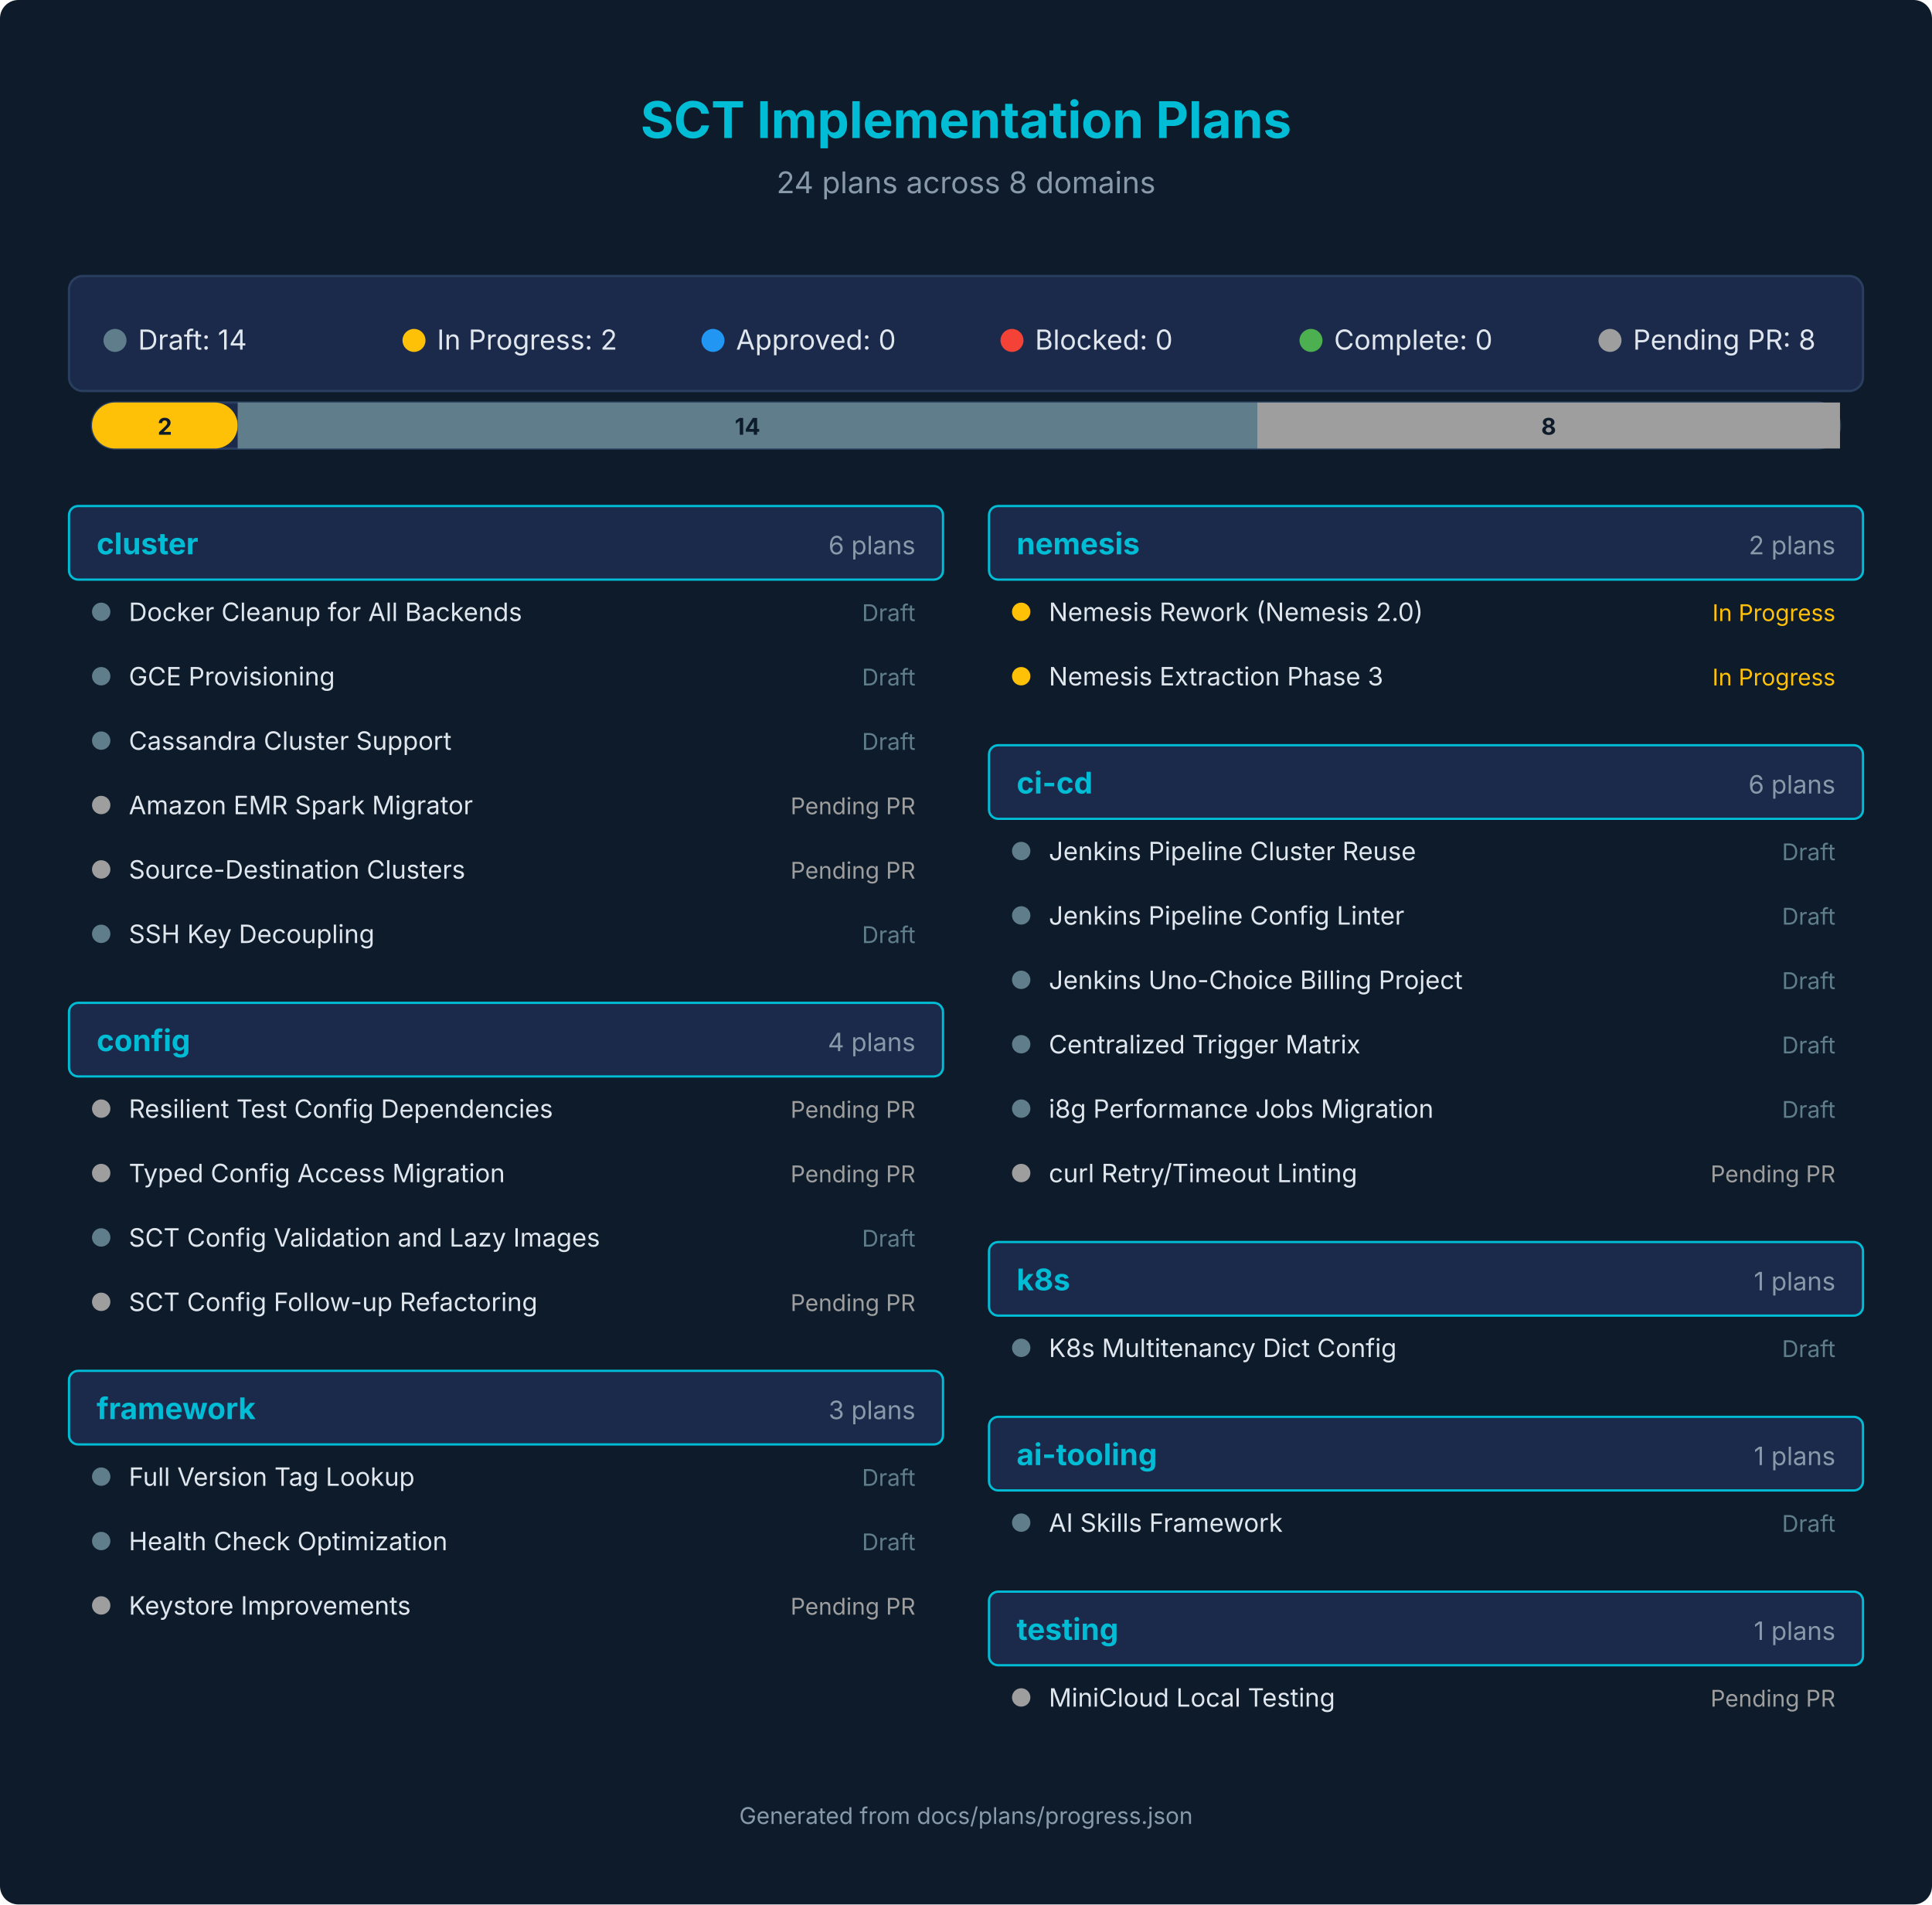
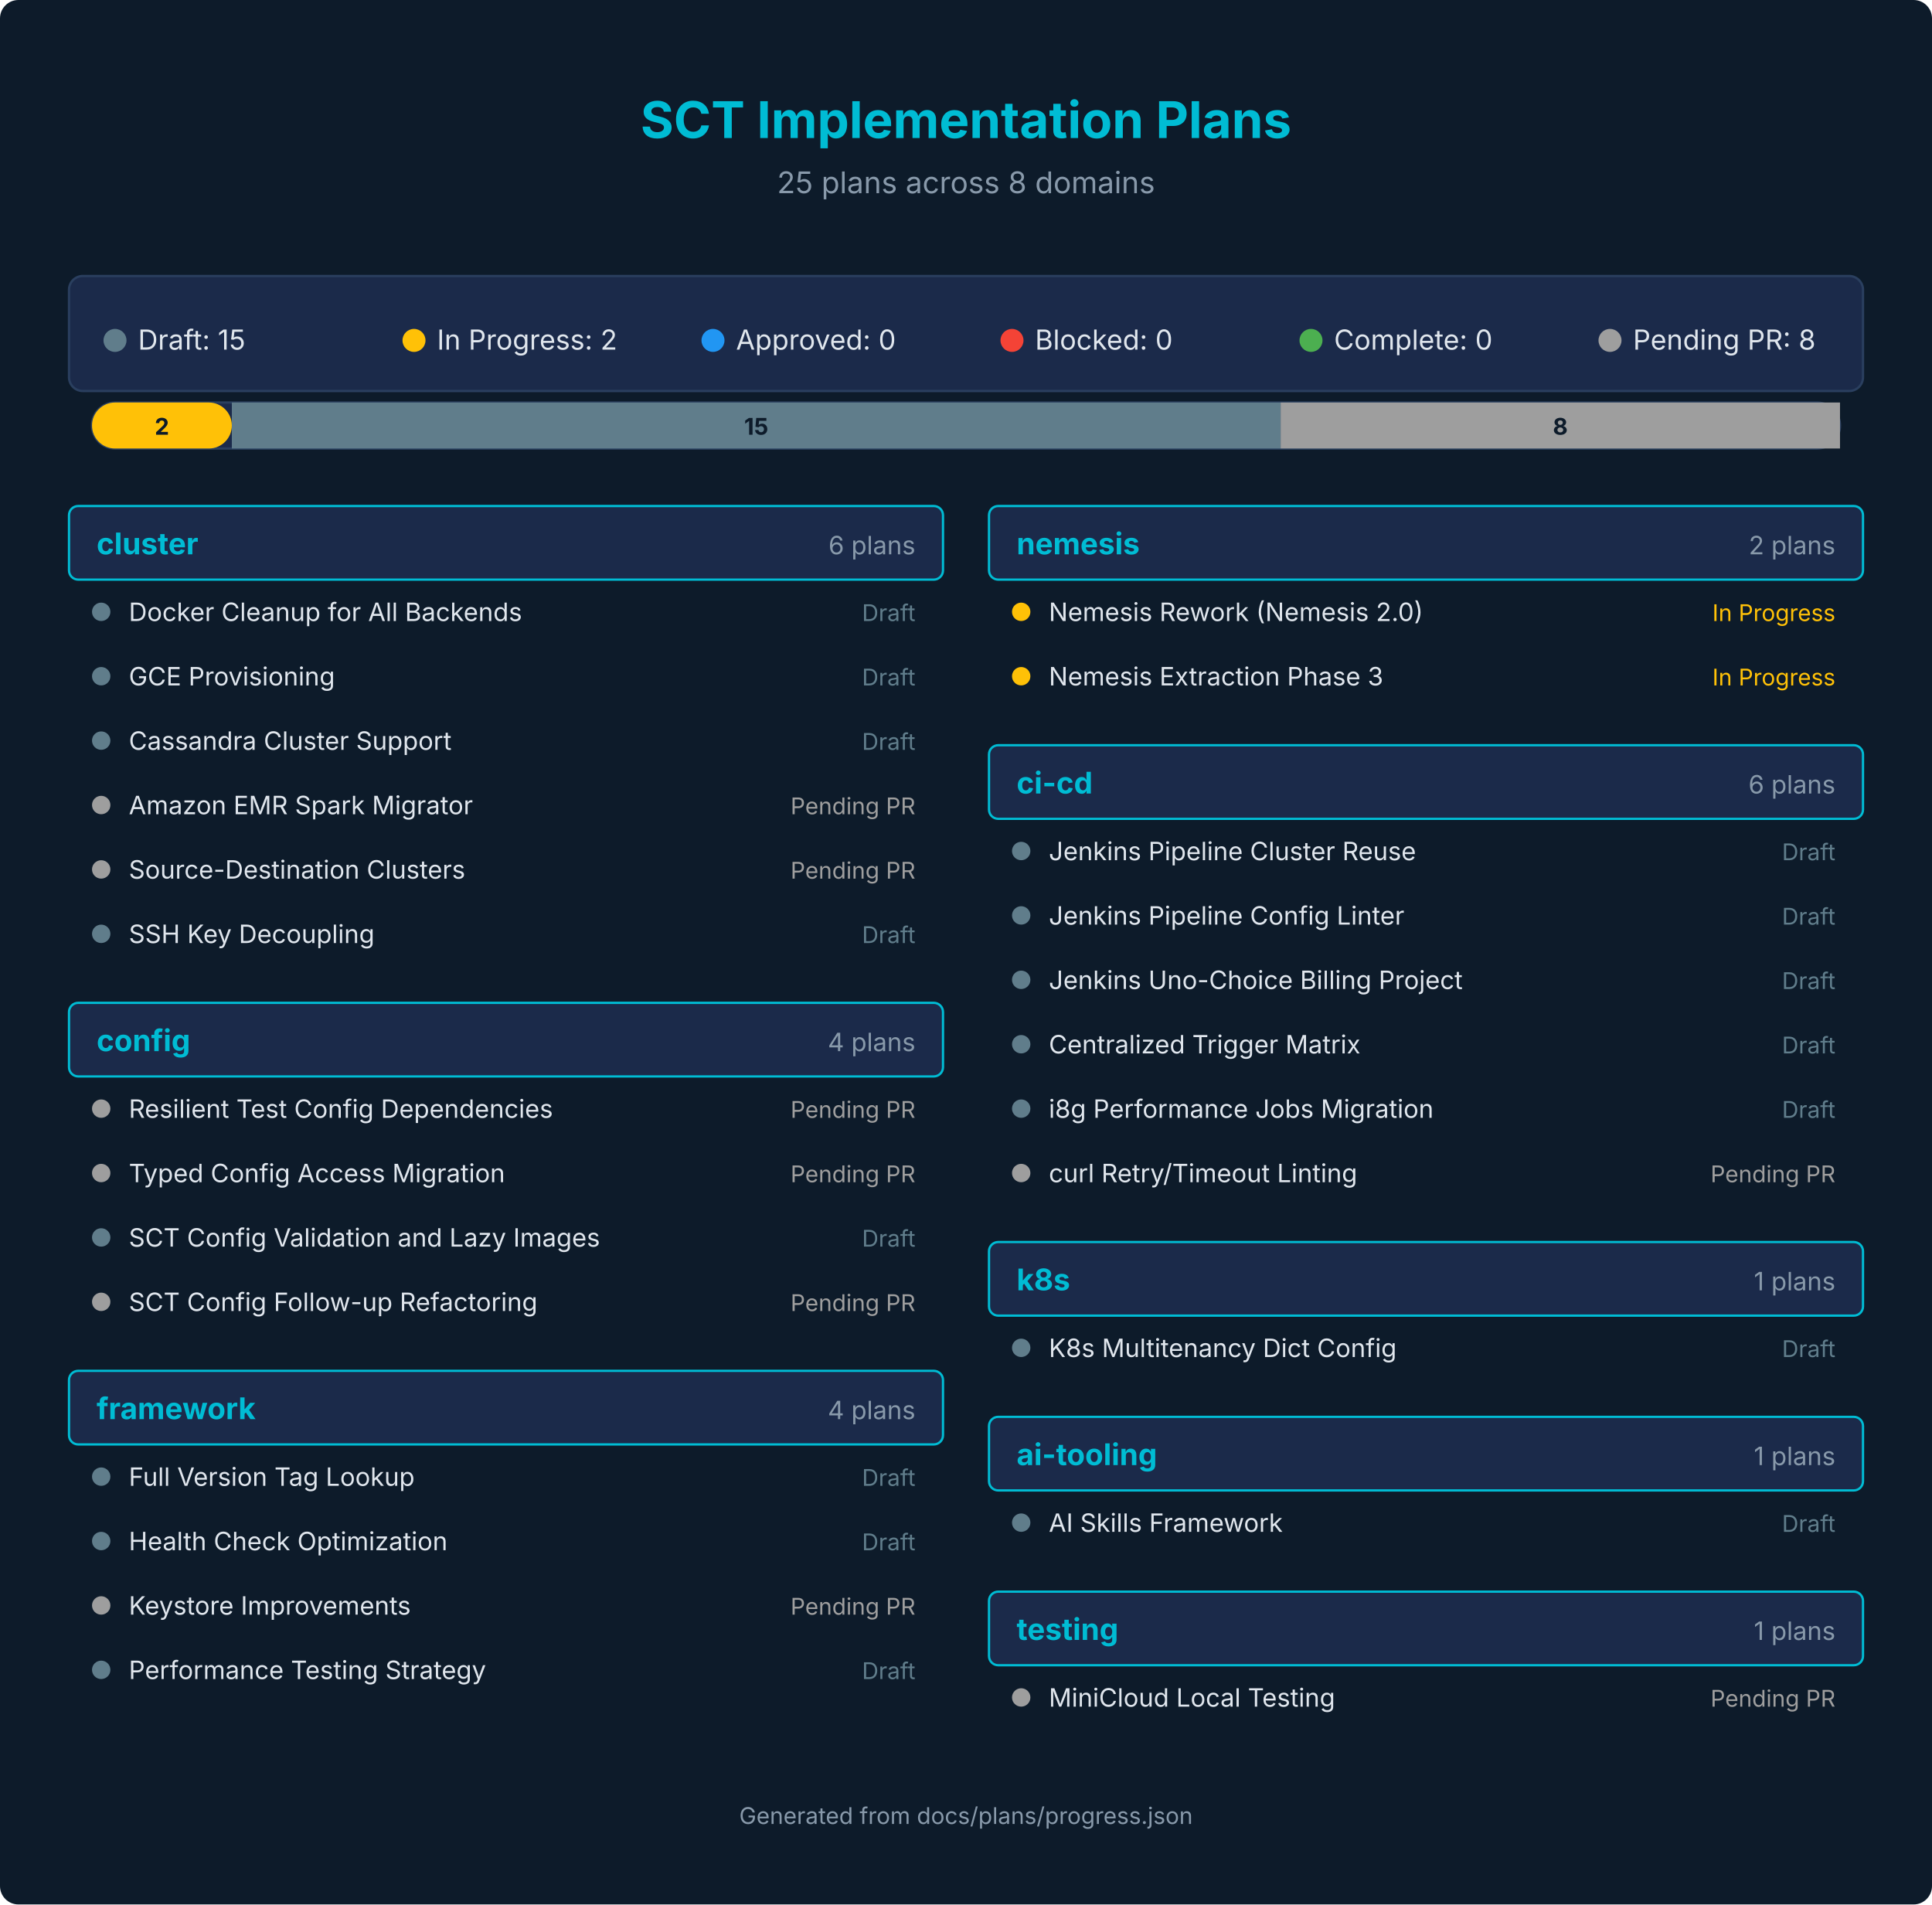
<svg xmlns="http://www.w3.org/2000/svg" width="840" height="828" viewBox="0 0 840 828">
  <rect width="840" height="828" fill="#0D1B2A" rx="8" />
  <text x="420" y="60" text-anchor="middle" font-family="system-ui, -apple-system, sans-serif" font-size="22" font-weight="bold" fill="#00BCD4">SCT Implementation Plans</text>
-   <text x="420" y="84" text-anchor="middle" font-family="system-ui, -apple-system, sans-serif" font-size="13" fill="#8899AA">24 plans across 8 domains</text>
+   <text x="420" y="84" text-anchor="middle" font-family="system-ui, -apple-system, sans-serif" font-size="13" fill="#8899AA">25 plans across 8 domains</text>
  <rect x="30" y="120" width="780" height="50" rx="6" fill="#1B2A4A" stroke="#2A3F5F" stroke-width="1" />
  <circle cx="50" cy="148" r="5" fill="#607D8B" />
-   <text x="60" y="152" font-family="system-ui, -apple-system, sans-serif" font-size="12" fill="#E0E6ED">Draft: 14</text>
+   <text x="60" y="152" font-family="system-ui, -apple-system, sans-serif" font-size="12" fill="#E0E6ED">Draft: 15</text>
  <circle cx="180" cy="148" r="5" fill="#FFC107" />
  <text x="190" y="152" font-family="system-ui, -apple-system, sans-serif" font-size="12" fill="#E0E6ED">In Progress: 2</text>
  <circle cx="310" cy="148" r="5" fill="#2196F3" />
  <text x="320" y="152" font-family="system-ui, -apple-system, sans-serif" font-size="12" fill="#E0E6ED">Approved: 0</text>
  <circle cx="440" cy="148" r="5" fill="#F44336" />
  <text x="450" y="152" font-family="system-ui, -apple-system, sans-serif" font-size="12" fill="#E0E6ED">Blocked: 0</text>
  <circle cx="570" cy="148" r="5" fill="#4CAF50" />
  <text x="580" y="152" font-family="system-ui, -apple-system, sans-serif" font-size="12" fill="#E0E6ED">Complete: 0</text>
  <circle cx="700" cy="148" r="5" fill="#9E9E9E" />
  <text x="710" y="152" font-family="system-ui, -apple-system, sans-serif" font-size="12" fill="#E0E6ED">Pending PR: 8</text>
  <rect x="40" y="175" width="760" height="20" rx="10" fill="#1B2A4A" stroke="#2A3F5F" stroke-width="1" />
-   <rect x="40" y="175" width="63.333" height="20" rx="10" fill="#FFC107" />
-   <text x="71.667" y="189" text-anchor="middle" font-family="system-ui, -apple-system, sans-serif" font-size="10" font-weight="bold" fill="#0D1B2A">2</text>
-   <rect x="103.333" y="175" width="443.333" height="20" rx="0" fill="#607D8B" />
-   <text x="325.0" y="189" text-anchor="middle" font-family="system-ui, -apple-system, sans-serif" font-size="10" font-weight="bold" fill="#0D1B2A">14</text>
-   <rect x="546.667" y="175" width="253.333" height="20" rx="0" fill="#9E9E9E" />
-   <text x="673.333" y="189" text-anchor="middle" font-family="system-ui, -apple-system, sans-serif" font-size="10" font-weight="bold" fill="#0D1B2A">8</text>
+   <rect x="40" y="175" width="60.8" height="20" rx="10" fill="#FFC107" />
+   <text x="70.4" y="189" text-anchor="middle" font-family="system-ui, -apple-system, sans-serif" font-size="10" font-weight="bold" fill="#0D1B2A">2</text>
+   <rect x="100.8" y="175" width="456.0" height="20" rx="0" fill="#607D8B" />
+   <text x="328.8" y="189" text-anchor="middle" font-family="system-ui, -apple-system, sans-serif" font-size="10" font-weight="bold" fill="#0D1B2A">15</text>
+   <rect x="556.8" y="175" width="243.2" height="20" rx="0" fill="#9E9E9E" />
+   <text x="678.4" y="189" text-anchor="middle" font-family="system-ui, -apple-system, sans-serif" font-size="10" font-weight="bold" fill="#0D1B2A">8</text>
  <rect x="30" y="220" width="380" height="32" rx="4" fill="#1B2A4A" stroke="#00BCD4" stroke-width="1" />
  <text x="42" y="241" font-family="system-ui, -apple-system, sans-serif" font-size="13" font-weight="bold" fill="#00BCD4">cluster</text>
  <text x="398" y="241" text-anchor="end" font-family="system-ui, -apple-system, sans-serif" font-size="11" fill="#8899AA">6 plans</text>
  <circle cx="44" cy="266" r="4" fill="#607D8B" />
  <text x="56" y="270" font-family="system-ui, -apple-system, sans-serif" font-size="11" fill="#E0E6ED">Docker Cleanup for All Backends</text>
  <text x="398" y="270" text-anchor="end" font-family="system-ui, -apple-system, sans-serif" font-size="10" fill="#607D8B">Draft</text>
  <circle cx="44" cy="294" r="4" fill="#607D8B" />
  <text x="56" y="298" font-family="system-ui, -apple-system, sans-serif" font-size="11" fill="#E0E6ED">GCE Provisioning</text>
  <text x="398" y="298" text-anchor="end" font-family="system-ui, -apple-system, sans-serif" font-size="10" fill="#607D8B">Draft</text>
  <circle cx="44" cy="322" r="4" fill="#607D8B" />
  <text x="56" y="326" font-family="system-ui, -apple-system, sans-serif" font-size="11" fill="#E0E6ED">Cassandra Cluster Support</text>
  <text x="398" y="326" text-anchor="end" font-family="system-ui, -apple-system, sans-serif" font-size="10" fill="#607D8B">Draft</text>
  <circle cx="44" cy="350" r="4" fill="#9E9E9E" />
  <text x="56" y="354" font-family="system-ui, -apple-system, sans-serif" font-size="11" fill="#E0E6ED">Amazon EMR Spark Migrator</text>
  <text x="398" y="354" text-anchor="end" font-family="system-ui, -apple-system, sans-serif" font-size="10" fill="#9E9E9E">Pending PR</text>
  <circle cx="44" cy="378" r="4" fill="#9E9E9E" />
  <text x="56" y="382" font-family="system-ui, -apple-system, sans-serif" font-size="11" fill="#E0E6ED">Source-Destination Clusters</text>
  <text x="398" y="382" text-anchor="end" font-family="system-ui, -apple-system, sans-serif" font-size="10" fill="#9E9E9E">Pending PR</text>
  <circle cx="44" cy="406" r="4" fill="#607D8B" />
  <text x="56" y="410" font-family="system-ui, -apple-system, sans-serif" font-size="11" fill="#E0E6ED">SSH Key Decoupling</text>
  <text x="398" y="410" text-anchor="end" font-family="system-ui, -apple-system, sans-serif" font-size="10" fill="#607D8B">Draft</text>
  <rect x="30" y="436" width="380" height="32" rx="4" fill="#1B2A4A" stroke="#00BCD4" stroke-width="1" />
  <text x="42" y="457" font-family="system-ui, -apple-system, sans-serif" font-size="13" font-weight="bold" fill="#00BCD4">config</text>
  <text x="398" y="457" text-anchor="end" font-family="system-ui, -apple-system, sans-serif" font-size="11" fill="#8899AA">4 plans</text>
  <circle cx="44" cy="482" r="4" fill="#9E9E9E" />
  <text x="56" y="486" font-family="system-ui, -apple-system, sans-serif" font-size="11" fill="#E0E6ED">Resilient Test Config Dependencies</text>
  <text x="398" y="486" text-anchor="end" font-family="system-ui, -apple-system, sans-serif" font-size="10" fill="#9E9E9E">Pending PR</text>
  <circle cx="44" cy="510" r="4" fill="#9E9E9E" />
  <text x="56" y="514" font-family="system-ui, -apple-system, sans-serif" font-size="11" fill="#E0E6ED">Typed Config Access Migration</text>
  <text x="398" y="514" text-anchor="end" font-family="system-ui, -apple-system, sans-serif" font-size="10" fill="#9E9E9E">Pending PR</text>
  <circle cx="44" cy="538" r="4" fill="#607D8B" />
  <text x="56" y="542" font-family="system-ui, -apple-system, sans-serif" font-size="11" fill="#E0E6ED">SCT Config Validation and Lazy Images</text>
  <text x="398" y="542" text-anchor="end" font-family="system-ui, -apple-system, sans-serif" font-size="10" fill="#607D8B">Draft</text>
  <circle cx="44" cy="566" r="4" fill="#9E9E9E" />
  <text x="56" y="570" font-family="system-ui, -apple-system, sans-serif" font-size="11" fill="#E0E6ED">SCT Config Follow-up Refactoring</text>
  <text x="398" y="570" text-anchor="end" font-family="system-ui, -apple-system, sans-serif" font-size="10" fill="#9E9E9E">Pending PR</text>
  <rect x="30" y="596" width="380" height="32" rx="4" fill="#1B2A4A" stroke="#00BCD4" stroke-width="1" />
  <text x="42" y="617" font-family="system-ui, -apple-system, sans-serif" font-size="13" font-weight="bold" fill="#00BCD4">framework</text>
-   <text x="398" y="617" text-anchor="end" font-family="system-ui, -apple-system, sans-serif" font-size="11" fill="#8899AA">3 plans</text>
+   <text x="398" y="617" text-anchor="end" font-family="system-ui, -apple-system, sans-serif" font-size="11" fill="#8899AA">4 plans</text>
  <circle cx="44" cy="642" r="4" fill="#607D8B" />
  <text x="56" y="646" font-family="system-ui, -apple-system, sans-serif" font-size="11" fill="#E0E6ED">Full Version Tag Lookup</text>
  <text x="398" y="646" text-anchor="end" font-family="system-ui, -apple-system, sans-serif" font-size="10" fill="#607D8B">Draft</text>
  <circle cx="44" cy="670" r="4" fill="#607D8B" />
  <text x="56" y="674" font-family="system-ui, -apple-system, sans-serif" font-size="11" fill="#E0E6ED">Health Check Optimization</text>
  <text x="398" y="674" text-anchor="end" font-family="system-ui, -apple-system, sans-serif" font-size="10" fill="#607D8B">Draft</text>
  <circle cx="44" cy="698" r="4" fill="#9E9E9E" />
  <text x="56" y="702" font-family="system-ui, -apple-system, sans-serif" font-size="11" fill="#E0E6ED">Keystore Improvements</text>
  <text x="398" y="702" text-anchor="end" font-family="system-ui, -apple-system, sans-serif" font-size="10" fill="#9E9E9E">Pending PR</text>
+   <circle cx="44" cy="726" r="4" fill="#607D8B" />
+   <text x="56" y="730" font-family="system-ui, -apple-system, sans-serif" font-size="11" fill="#E0E6ED">Performance Testing Strategy</text>
+   <text x="398" y="730" text-anchor="end" font-family="system-ui, -apple-system, sans-serif" font-size="10" fill="#607D8B">Draft</text>
  <rect x="430" y="220" width="380" height="32" rx="4" fill="#1B2A4A" stroke="#00BCD4" stroke-width="1" />
  <text x="442" y="241" font-family="system-ui, -apple-system, sans-serif" font-size="13" font-weight="bold" fill="#00BCD4">nemesis</text>
  <text x="798" y="241" text-anchor="end" font-family="system-ui, -apple-system, sans-serif" font-size="11" fill="#8899AA">2 plans</text>
  <circle cx="444" cy="266" r="4" fill="#FFC107" />
  <text x="456" y="270" font-family="system-ui, -apple-system, sans-serif" font-size="11" fill="#E0E6ED">Nemesis Rework (Nemesis 2.0)</text>
  <text x="798" y="270" text-anchor="end" font-family="system-ui, -apple-system, sans-serif" font-size="10" fill="#FFC107">In Progress</text>
  <circle cx="444" cy="294" r="4" fill="#FFC107" />
  <text x="456" y="298" font-family="system-ui, -apple-system, sans-serif" font-size="11" fill="#E0E6ED">Nemesis Extraction Phase 3</text>
  <text x="798" y="298" text-anchor="end" font-family="system-ui, -apple-system, sans-serif" font-size="10" fill="#FFC107">In Progress</text>
  <rect x="430" y="324" width="380" height="32" rx="4" fill="#1B2A4A" stroke="#00BCD4" stroke-width="1" />
  <text x="442" y="345" font-family="system-ui, -apple-system, sans-serif" font-size="13" font-weight="bold" fill="#00BCD4">ci-cd</text>
  <text x="798" y="345" text-anchor="end" font-family="system-ui, -apple-system, sans-serif" font-size="11" fill="#8899AA">6 plans</text>
  <circle cx="444" cy="370" r="4" fill="#607D8B" />
  <text x="456" y="374" font-family="system-ui, -apple-system, sans-serif" font-size="11" fill="#E0E6ED">Jenkins Pipeline Cluster Reuse</text>
  <text x="798" y="374" text-anchor="end" font-family="system-ui, -apple-system, sans-serif" font-size="10" fill="#607D8B">Draft</text>
  <circle cx="444" cy="398" r="4" fill="#607D8B" />
  <text x="456" y="402" font-family="system-ui, -apple-system, sans-serif" font-size="11" fill="#E0E6ED">Jenkins Pipeline Config Linter</text>
  <text x="798" y="402" text-anchor="end" font-family="system-ui, -apple-system, sans-serif" font-size="10" fill="#607D8B">Draft</text>
  <circle cx="444" cy="426" r="4" fill="#607D8B" />
  <text x="456" y="430" font-family="system-ui, -apple-system, sans-serif" font-size="11" fill="#E0E6ED">Jenkins Uno-Choice Billing Project</text>
  <text x="798" y="430" text-anchor="end" font-family="system-ui, -apple-system, sans-serif" font-size="10" fill="#607D8B">Draft</text>
  <circle cx="444" cy="454" r="4" fill="#607D8B" />
  <text x="456" y="458" font-family="system-ui, -apple-system, sans-serif" font-size="11" fill="#E0E6ED">Centralized Trigger Matrix</text>
  <text x="798" y="458" text-anchor="end" font-family="system-ui, -apple-system, sans-serif" font-size="10" fill="#607D8B">Draft</text>
  <circle cx="444" cy="482" r="4" fill="#607D8B" />
  <text x="456" y="486" font-family="system-ui, -apple-system, sans-serif" font-size="11" fill="#E0E6ED">i8g Performance Jobs Migration</text>
  <text x="798" y="486" text-anchor="end" font-family="system-ui, -apple-system, sans-serif" font-size="10" fill="#607D8B">Draft</text>
  <circle cx="444" cy="510" r="4" fill="#9E9E9E" />
  <text x="456" y="514" font-family="system-ui, -apple-system, sans-serif" font-size="11" fill="#E0E6ED">curl Retry/Timeout Linting</text>
  <text x="798" y="514" text-anchor="end" font-family="system-ui, -apple-system, sans-serif" font-size="10" fill="#9E9E9E">Pending PR</text>
  <rect x="430" y="540" width="380" height="32" rx="4" fill="#1B2A4A" stroke="#00BCD4" stroke-width="1" />
  <text x="442" y="561" font-family="system-ui, -apple-system, sans-serif" font-size="13" font-weight="bold" fill="#00BCD4">k8s</text>
  <text x="798" y="561" text-anchor="end" font-family="system-ui, -apple-system, sans-serif" font-size="11" fill="#8899AA">1 plans</text>
  <circle cx="444" cy="586" r="4" fill="#607D8B" />
  <text x="456" y="590" font-family="system-ui, -apple-system, sans-serif" font-size="11" fill="#E0E6ED">K8s Multitenancy Dict Config</text>
  <text x="798" y="590" text-anchor="end" font-family="system-ui, -apple-system, sans-serif" font-size="10" fill="#607D8B">Draft</text>
  <rect x="430" y="616" width="380" height="32" rx="4" fill="#1B2A4A" stroke="#00BCD4" stroke-width="1" />
  <text x="442" y="637" font-family="system-ui, -apple-system, sans-serif" font-size="13" font-weight="bold" fill="#00BCD4">ai-tooling</text>
  <text x="798" y="637" text-anchor="end" font-family="system-ui, -apple-system, sans-serif" font-size="11" fill="#8899AA">1 plans</text>
  <circle cx="444" cy="662" r="4" fill="#607D8B" />
  <text x="456" y="666" font-family="system-ui, -apple-system, sans-serif" font-size="11" fill="#E0E6ED">AI Skills Framework</text>
  <text x="798" y="666" text-anchor="end" font-family="system-ui, -apple-system, sans-serif" font-size="10" fill="#607D8B">Draft</text>
  <rect x="430" y="692" width="380" height="32" rx="4" fill="#1B2A4A" stroke="#00BCD4" stroke-width="1" />
  <text x="442" y="713" font-family="system-ui, -apple-system, sans-serif" font-size="13" font-weight="bold" fill="#00BCD4">testing</text>
  <text x="798" y="713" text-anchor="end" font-family="system-ui, -apple-system, sans-serif" font-size="11" fill="#8899AA">1 plans</text>
  <circle cx="444" cy="738" r="4" fill="#9E9E9E" />
  <text x="456" y="742" font-family="system-ui, -apple-system, sans-serif" font-size="11" fill="#E0E6ED">MiniCloud Local Testing</text>
  <text x="798" y="742" text-anchor="end" font-family="system-ui, -apple-system, sans-serif" font-size="10" fill="#9E9E9E">Pending PR</text>
  <text x="420" y="793" text-anchor="middle" font-family="system-ui, -apple-system, sans-serif" font-size="10" fill="#8899AA">Generated from docs/plans/progress.json</text>
</svg>
